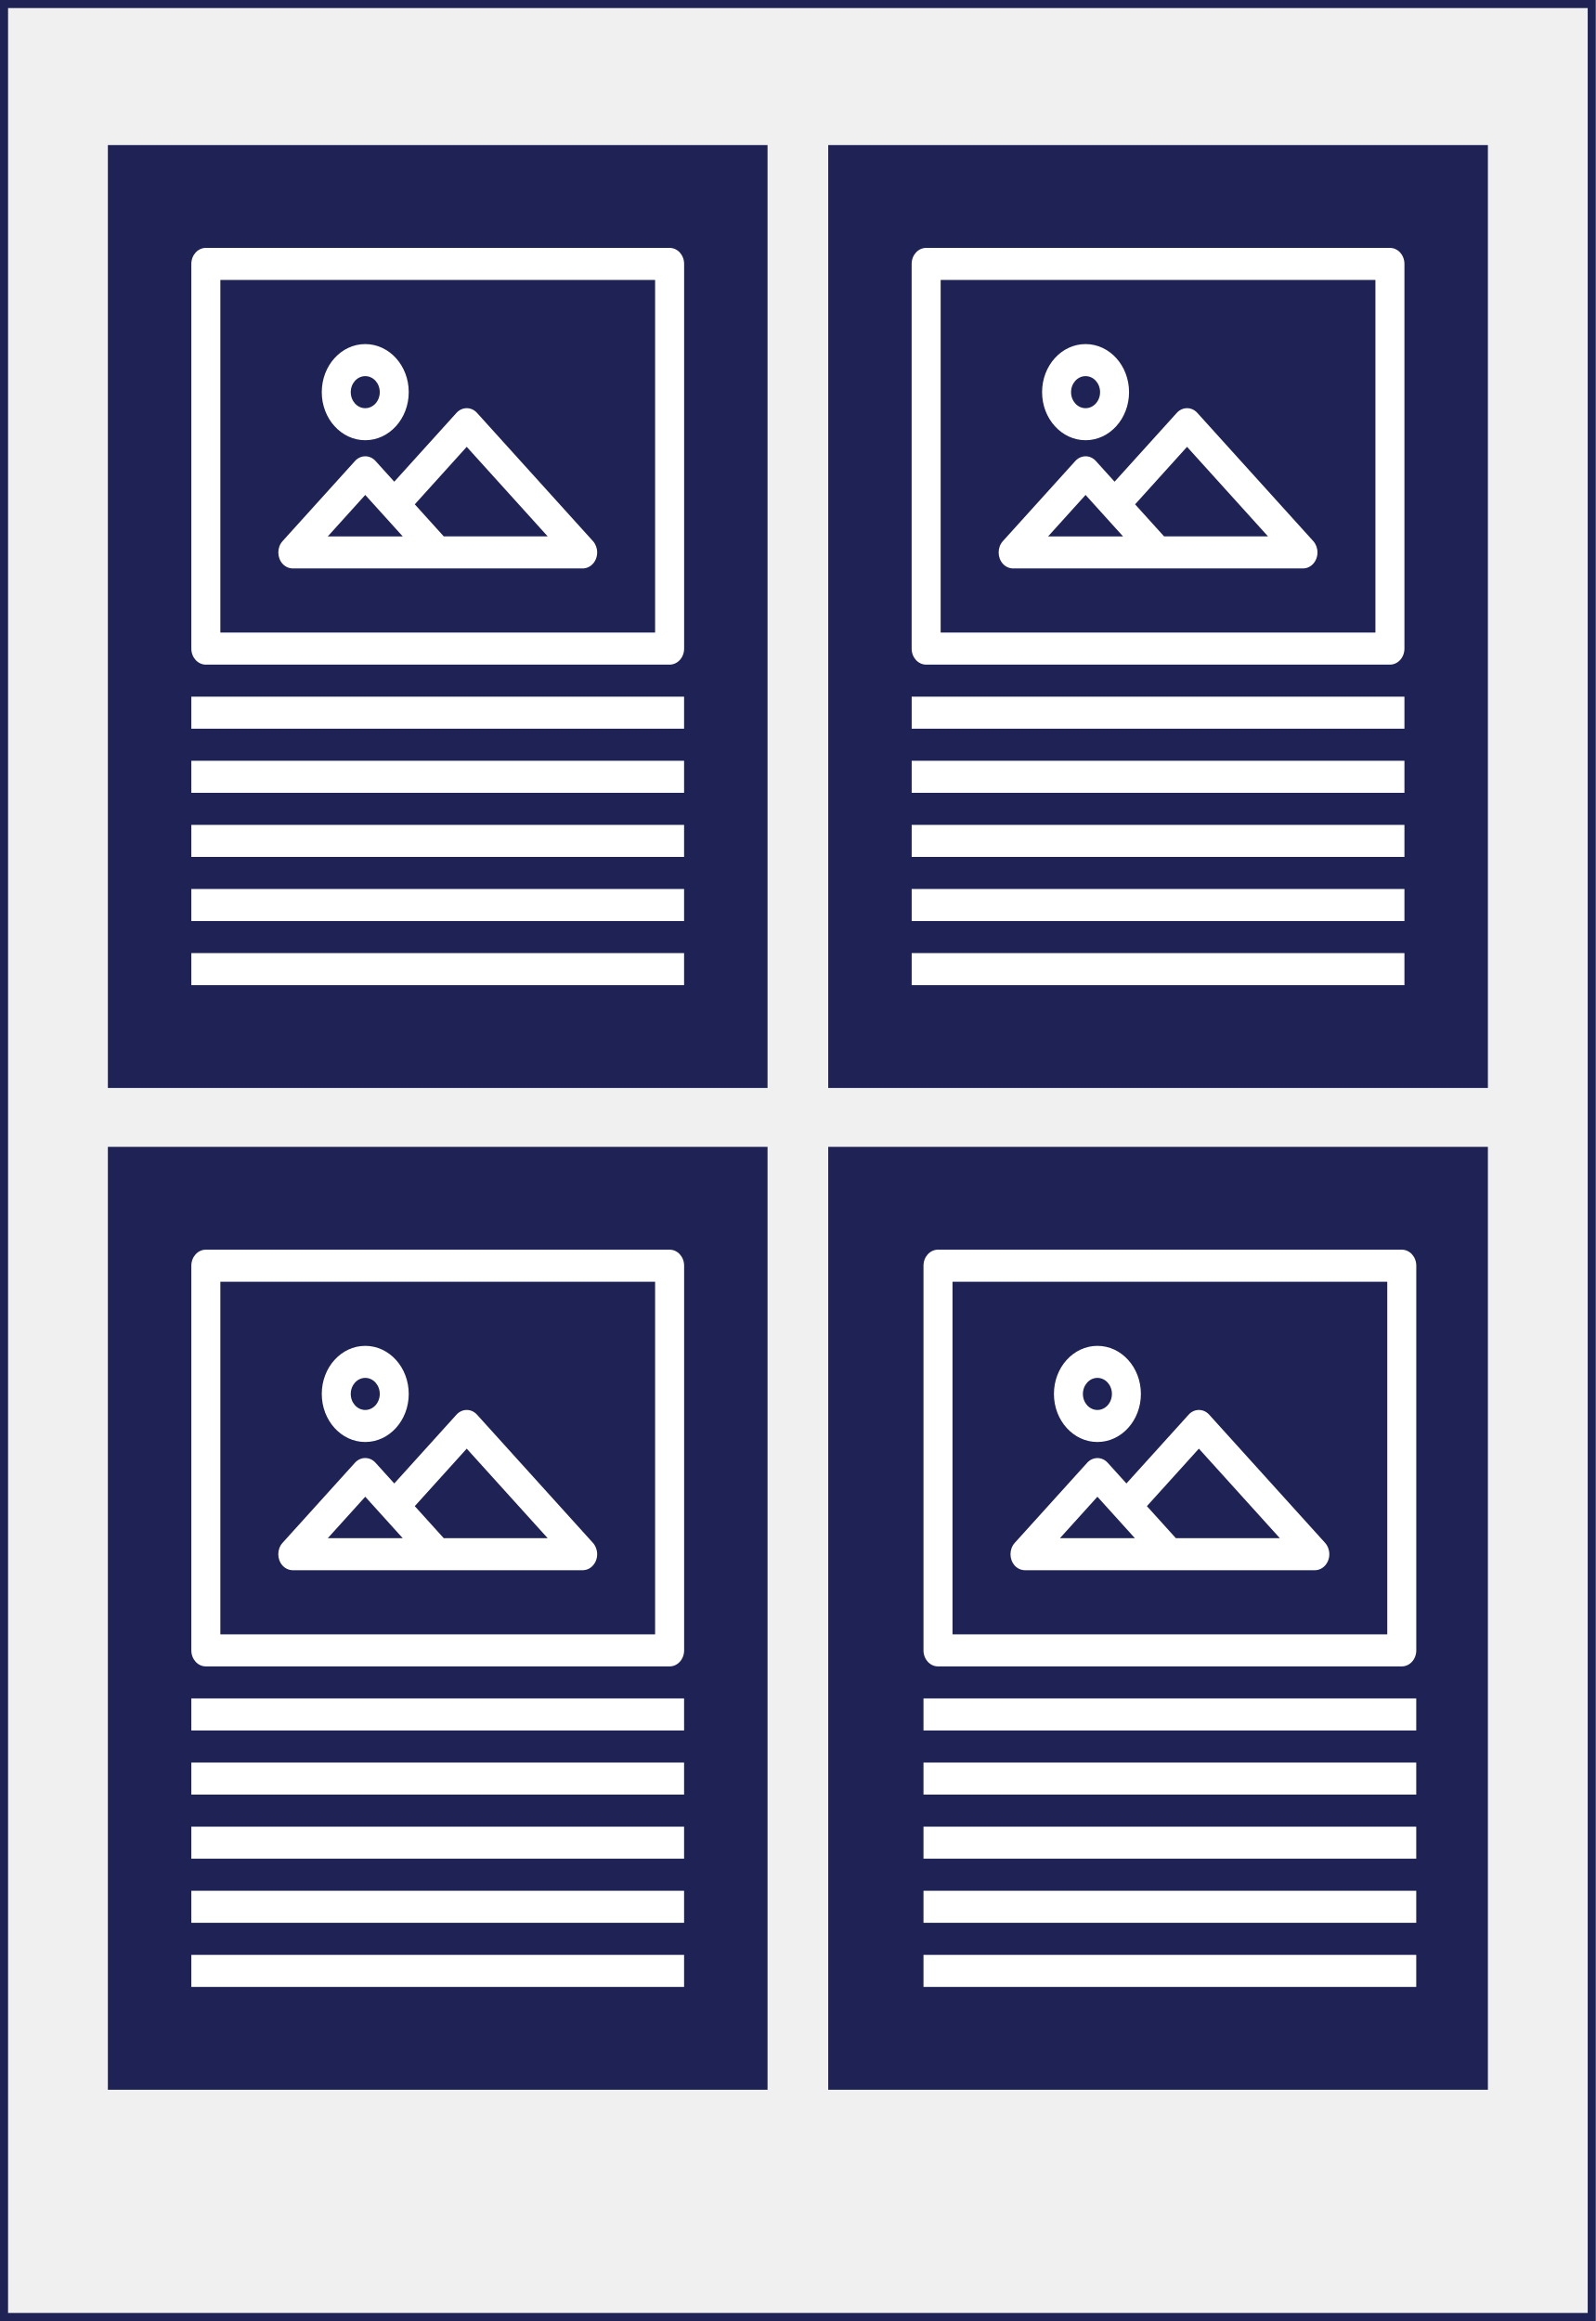
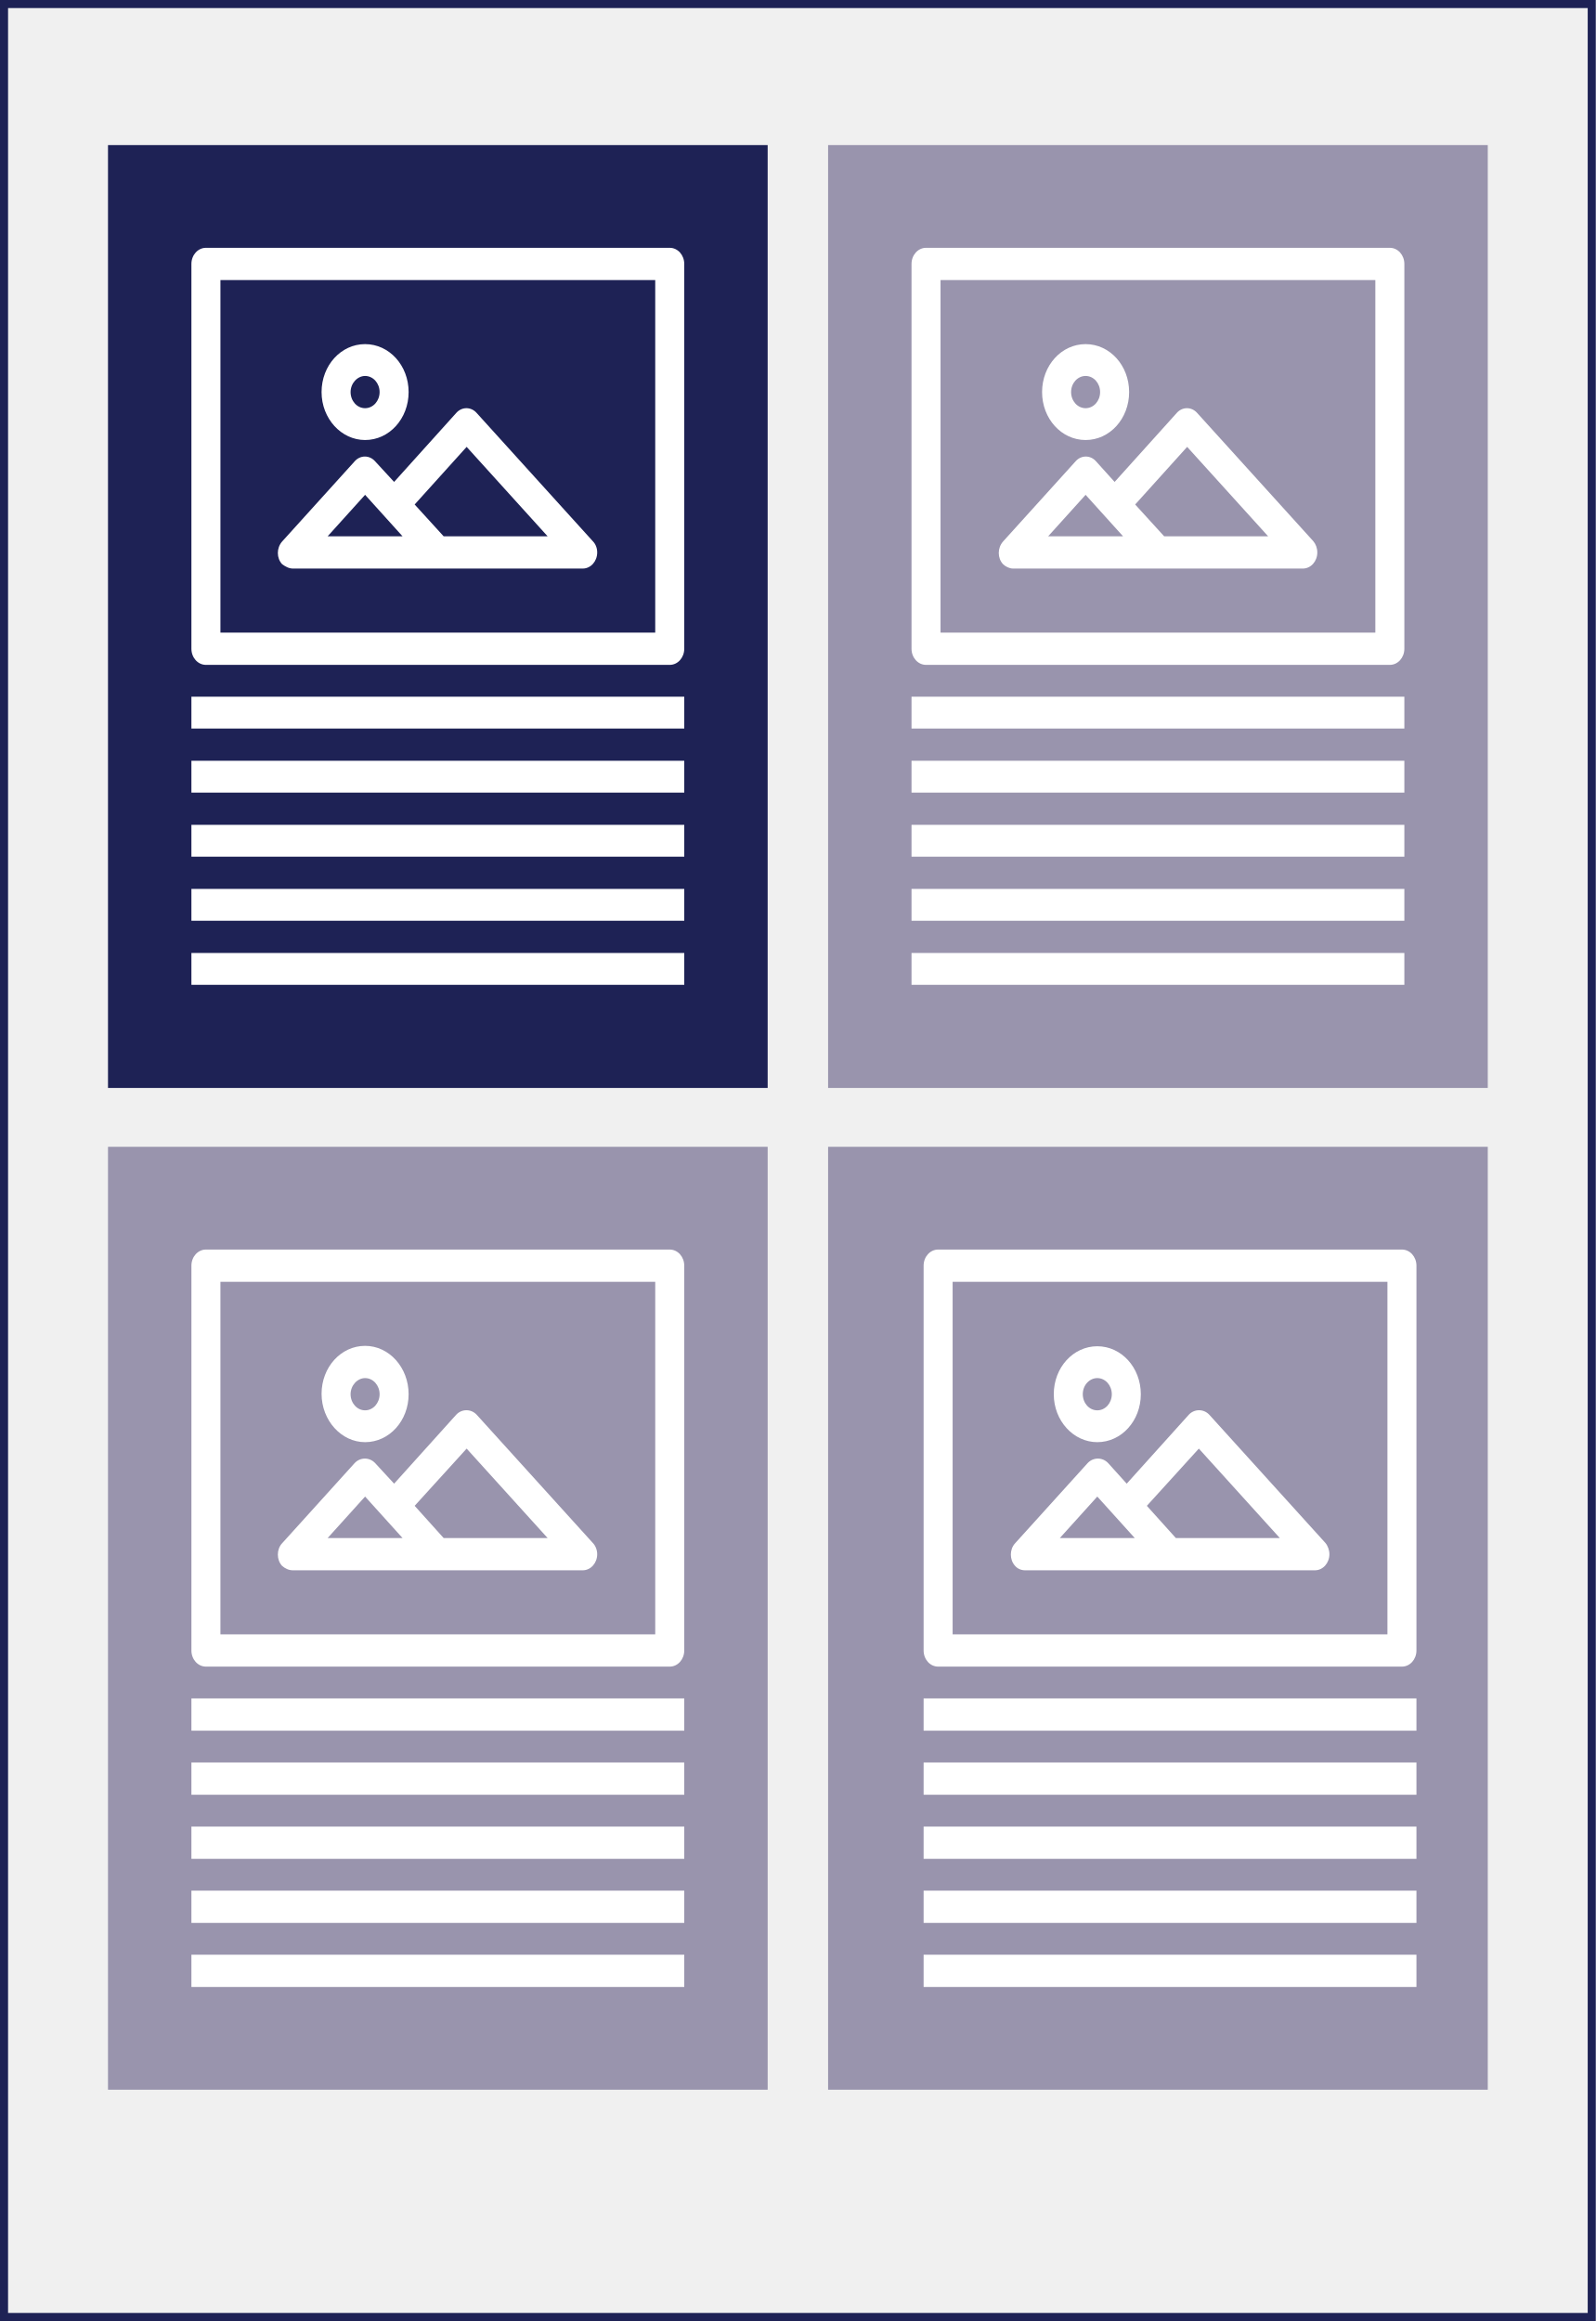
<svg xmlns="http://www.w3.org/2000/svg" version="1.1" id="Layer_1" x="0px" y="0px" viewBox="0 0 396 576" style="enable-background:new 0 0 396 576;" xml:space="preserve">
  <style type="text/css">
	.st0{fill:#1E2255;}
	.st1{fill:#FFFFFF;}
+ 	.st2{fill:#9994AD;}
</style>
+   <path class="st0" d="M394,2v572H2V2H394 M396,0H0v576h396V0L396,0z" />
+   <rect x="26.8" y="36" class="st0" width="163.7" height="234" />
  <g>
-     <path class="st0" d="M394,2v572H2V2H394 M396,0H0v576h396V0L396,0z" />
+     <path class="st1" d="M72.7,141.1h71.9c2,0,3.6-1.8,3.6-4c0-1.1-0.4-2.1-1.1-2.8l-28.8-31.8c-1.4-1.6-3.7-1.6-5.1,0l-15.4,17.1   l-4.7-5.1c-1.4-1.6-3.7-1.6-5.1,0l-18,19.9c-1.4,1.6-1.4,4.1,0,5.6C70.8,140.6,71.7,141.1,72.7,141.1z M115.8,110.9l20.1,22.2   h-25.8l-7.2-7.9L115.8,110.9z M90.6,122.8l9.3,10.3H81.3L90.6,122.8z" />
+     <path class="st1" d="M90.6,109.2c6,0,10.8-5.3,10.8-11.9s-4.8-11.9-10.8-11.9s-10.8,5.3-10.8,11.9S84.7,109.2,90.6,109.2z    M90.6,93.3c2,0,3.6,1.8,3.6,4s-1.6,4-3.6,4s-3.6-1.8-3.6-4S88.7,93.3,90.6,93.3z" />
+     <path class="st1" d="M51.1,61.5c-2,0-3.6,1.8-3.6,4V161c0,2.2,1.6,4,3.6,4h115.1c2,0,3.6-1.8,3.6-4V65.5c0-2.2-1.6-4-3.6-4H51.1z    M162.6,157H54.7V69.5h107.9V157z" />
+     <rect x="47.5" y="172.9" class="st1" width="122.3" height="7.9" />
+     <rect x="47.5" y="188.8" class="st1" width="122.3" height="7.9" />
+     <rect x="47.5" y="204.7" class="st1" width="122.3" height="7.9" />
+     <rect x="47.5" y="220.6" class="st1" width="122.3" height="7.9" />
+     <rect x="47.5" y="236.5" class="st1" width="122.3" height="7.9" />
  </g>
-   <g>
-     <g>
-       <rect x="26.77" y="36" class="st0" width="163.7" height="234" />
-       <g>
-         <path class="st1" d="M72.66,141.07h71.93c1.99,0,3.6-1.78,3.6-3.98c0-1.05-0.38-2.07-1.05-2.81l-28.77-31.82     c-1.4-1.55-3.68-1.55-5.09,0l-15.44,17.08l-4.65-5.14c-1.4-1.55-3.68-1.55-5.09,0l-17.98,19.89c-1.4,1.55-1.4,4.07,0,5.63     C70.79,140.65,71.71,141.07,72.66,141.07z M115.82,110.89l20.09,22.22h-25.79l-7.19-7.95L115.82,110.89z M90.64,122.83l9.3,10.29     h-18.6L90.64,122.83z" />
-         <path class="st1" d="M90.64,109.25c5.96,0,10.79-5.34,10.79-11.93c0-6.59-4.83-11.93-10.79-11.93s-10.79,5.34-10.79,11.93     C79.85,103.91,84.68,109.25,90.64,109.25z M90.64,93.34c1.99,0,3.6,1.78,3.6,3.98s-1.61,3.98-3.6,3.98s-3.6-1.78-3.6-3.98     S88.66,93.34,90.64,93.34z" />
-         <path class="st1" d="M51.08,61.52c-1.99,0-3.6,1.78-3.6,3.98v95.46c0,2.2,1.61,3.98,3.6,3.98h115.09c1.99,0,3.6-1.78,3.6-3.98     V65.5c0-2.2-1.61-3.98-3.6-3.98H51.08z M162.57,156.98H54.68v-87.5h107.89V156.98z" />
-         <rect x="47.48" y="172.89" class="st1" width="122.28" height="7.95" />
-         <rect x="47.48" y="188.8" class="st1" width="122.28" height="7.95" />
-         <rect x="47.48" y="204.71" class="st1" width="122.28" height="7.95" />
-         <rect x="47.48" y="220.62" class="st1" width="122.28" height="7.95" />
-         <rect x="47.48" y="236.53" class="st1" width="122.28" height="7.95" />
-       </g>
-     </g>
-     <g>
-       <rect x="205.53" y="36" class="st0" width="163.7" height="234" />
-       <g>
-         <path class="st1" d="M251.41,141.07h71.93c1.99,0,3.6-1.78,3.6-3.98c0-1.05-0.38-2.07-1.05-2.81l-28.77-31.82     c-1.4-1.55-3.68-1.55-5.09,0l-15.44,17.08l-4.65-5.14c-1.4-1.55-3.68-1.55-5.09,0l-17.98,19.89c-1.4,1.55-1.4,4.07,0,5.63     C249.54,140.65,250.46,141.07,251.41,141.07z M294.57,110.89l20.09,22.22h-25.79l-7.19-7.95L294.57,110.89z M269.39,122.83     l9.3,10.29h-18.6L269.39,122.83z" />
-         <path class="st1" d="M269.39,109.25c5.96,0,10.79-5.34,10.79-11.93c0-6.59-4.83-11.93-10.79-11.93     c-5.96,0-10.79,5.34-10.79,11.93C258.6,103.91,263.44,109.25,269.39,109.25z M269.39,93.34c1.99,0,3.6,1.78,3.6,3.98     s-1.61,3.98-3.6,3.98c-1.99,0-3.6-1.78-3.6-3.98S267.41,93.34,269.39,93.34z" />
-         <path class="st1" d="M229.83,61.52c-1.99,0-3.6,1.78-3.6,3.98v95.46c0,2.2,1.61,3.98,3.6,3.98h115.09c1.99,0,3.6-1.78,3.6-3.98     V65.5c0-2.2-1.61-3.98-3.6-3.98H229.83z M341.32,156.98H233.43v-87.5h107.89V156.98z" />
-         <rect x="226.24" y="172.89" class="st1" width="122.28" height="7.95" />
-         <rect x="226.24" y="188.8" class="st1" width="122.28" height="7.95" />
-         <rect x="226.24" y="204.71" class="st1" width="122.28" height="7.95" />
-         <rect x="226.24" y="220.62" class="st1" width="122.28" height="7.95" />
-         <rect x="226.24" y="236.53" class="st1" width="122.28" height="7.95" />
-       </g>
-     </g>
-     <g>
-       <rect x="26.77" y="284.61" class="st0" width="163.7" height="234" />
-       <g>
-         <path class="st1" d="M72.66,389.68h71.93c1.99,0,3.6-1.78,3.6-3.98c0-1.05-0.38-2.07-1.05-2.81l-28.77-31.82     c-1.4-1.55-3.68-1.55-5.09,0l-15.44,17.08L93.18,363c-1.4-1.55-3.68-1.55-5.09,0l-17.98,19.89c-1.4,1.55-1.4,4.07,0,5.63     C70.79,389.26,71.71,389.68,72.66,389.68z M115.82,359.51l20.09,22.22h-25.79l-7.19-7.95L115.82,359.51z M90.64,371.44l9.3,10.29     h-18.6L90.64,371.44z" />
-         <path class="st1" d="M90.64,357.86c5.96,0,10.79-5.34,10.79-11.93s-4.83-11.93-10.79-11.93s-10.79,5.34-10.79,11.93     S84.68,357.86,90.64,357.86z M90.64,341.95c1.99,0,3.6,1.78,3.6,3.98c0,2.2-1.61,3.98-3.6,3.98s-3.6-1.78-3.6-3.98     C87.04,343.73,88.66,341.95,90.64,341.95z" />
-         <path class="st1" d="M51.08,310.13c-1.99,0-3.6,1.78-3.6,3.98v95.46c0,2.2,1.61,3.98,3.6,3.98h115.09c1.99,0,3.6-1.78,3.6-3.98     v-95.46c0-2.2-1.61-3.98-3.6-3.98H51.08z M162.57,405.59H54.68v-87.5h107.89V405.59z" />
-         <rect x="47.48" y="421.5" class="st1" width="122.28" height="7.95" />
-         <rect x="47.48" y="437.41" class="st1" width="122.28" height="7.95" />
-         <rect x="47.48" y="453.32" class="st1" width="122.28" height="7.95" />
-         <rect x="47.48" y="469.23" class="st1" width="122.28" height="7.95" />
-         <rect x="47.48" y="485.14" class="st1" width="122.28" height="7.95" />
-       </g>
-     </g>
-     <rect x="205.53" y="284.61" class="st0" width="163.7" height="234" />
-     <g>
-       <path class="st1" d="M254.35,389.68h71.93c1.99,0,3.6-1.78,3.6-3.98c0-1.05-0.38-2.07-1.05-2.81l-28.77-31.82    c-1.4-1.55-3.68-1.55-5.09,0l-15.44,17.08l-4.65-5.14c-1.4-1.55-3.68-1.55-5.09,0l-17.98,19.89c-1.4,1.55-1.4,4.07,0,5.63    C252.48,389.26,253.4,389.68,254.35,389.68z M297.51,359.51l20.09,22.22H291.8l-7.19-7.95L297.51,359.51z M272.33,371.44    l9.3,10.29h-18.6L272.33,371.44z" />
-       <path class="st1" d="M272.33,357.86c5.96,0,10.79-5.34,10.79-11.93s-4.83-11.93-10.79-11.93c-5.96,0-10.79,5.34-10.79,11.93    S266.37,357.86,272.33,357.86z M272.33,341.95c1.99,0,3.6,1.78,3.6,3.98c0,2.2-1.61,3.98-3.6,3.98c-1.99,0-3.6-1.78-3.6-3.98    C268.74,343.73,270.35,341.95,272.33,341.95z" />
-       <path class="st1" d="M232.77,310.13c-1.99,0-3.6,1.78-3.6,3.98v95.46c0,2.2,1.61,3.98,3.6,3.98h115.09c1.99,0,3.6-1.78,3.6-3.98    v-95.46c0-2.2-1.61-3.98-3.6-3.98H232.77z M344.26,405.59H236.37v-87.5h107.89V405.59z" />
-       <rect x="229.17" y="421.5" class="st1" width="122.28" height="7.95" />
-       <rect x="229.17" y="437.41" class="st1" width="122.28" height="7.95" />
-       <rect x="229.17" y="453.32" class="st1" width="122.28" height="7.95" />
-       <rect x="229.17" y="469.23" class="st1" width="122.28" height="7.95" />
-       <rect x="229.17" y="485.14" class="st1" width="122.28" height="7.95" />
-     </g>
-   </g>
+   <rect x="205.5" y="36" class="st2" width="163.7" height="234" />
+   <path class="st1" d="M251.4,141.1h71.9c2,0,3.6-1.8,3.6-4c0-1.1-0.4-2.1-1-2.8l-28.8-31.8c-1.4-1.6-3.7-1.6-5.1,0l-15.4,17.1  l-4.6-5.1c-1.4-1.6-3.7-1.6-5.1,0l-18,19.9c-1.4,1.6-1.4,4.1,0,5.6C249.5,140.6,250.5,141.1,251.4,141.1z M294.6,110.9l20.1,22.2  h-25.8l-7.2-7.9L294.6,110.9z M269.4,122.8l9.3,10.3h-18.6L269.4,122.8z" />
+   <path class="st1" d="M269.4,109.2c6,0,10.8-5.3,10.8-11.9s-4.8-11.9-10.8-11.9c-6,0-10.8,5.3-10.8,11.9S263.4,109.2,269.4,109.2z   M269.4,93.3c2,0,3.6,1.8,3.6,4s-1.6,4-3.6,4c-2,0-3.6-1.8-3.6-4S267.4,93.3,269.4,93.3z" />
+   <path class="st1" d="M229.8,61.5c-2,0-3.6,1.8-3.6,4V161c0,2.2,1.6,4,3.6,4h115.1c2,0,3.6-1.8,3.6-4V65.5c0-2.2-1.6-4-3.6-4H229.8z   M341.3,157H233.4V69.5h107.9V157z" />
+   <rect x="226.2" y="172.9" class="st1" width="122.3" height="7.9" />
+   <rect x="226.2" y="188.8" class="st1" width="122.3" height="7.9" />
+   <rect x="226.2" y="204.7" class="st1" width="122.3" height="7.9" />
+   <rect x="226.2" y="220.6" class="st1" width="122.3" height="7.9" />
+   <rect x="226.2" y="236.5" class="st1" width="122.3" height="7.9" />
+   <rect x="26.8" y="284.6" class="st2" width="163.7" height="234" />
+   <path class="st1" d="M72.7,389.7h71.9c2,0,3.6-1.8,3.6-4c0-1-0.4-2.1-1.1-2.8l-28.8-31.8c-1.4-1.5-3.7-1.5-5.1,0l-15.4,17.1  l-4.7-5.1c-1.4-1.5-3.7-1.5-5.1,0l-18,19.9c-1.4,1.5-1.4,4.1,0,5.6C70.8,389.3,71.7,389.7,72.7,389.7z M115.8,359.5l20.1,22.2h-25.8  l-7.2-8L115.8,359.5z M90.6,371.4l9.3,10.3H81.3L90.6,371.4z" />
+   <path class="st1" d="M90.6,357.9c6,0,10.8-5.3,10.8-11.9S96.6,334,90.6,334s-10.8,5.3-10.8,11.9S84.7,357.9,90.6,357.9z M90.6,342  c2,0,3.6,1.8,3.6,4s-1.6,4-3.6,4s-3.6-1.8-3.6-4S88.7,342,90.6,342z" />
+   <path class="st1" d="M51.1,310.1c-2,0-3.6,1.8-3.6,4v95.5c0,2.2,1.6,4,3.6,4h115.1c2,0,3.6-1.8,3.6-4v-95.5c0-2.2-1.6-4-3.6-4H51.1z   M162.6,405.6H54.7v-87.5h107.9V405.6z" />
+   <rect x="47.5" y="421.5" class="st1" width="122.3" height="8" />
+   <rect x="47.5" y="437.4" class="st1" width="122.3" height="8" />
+   <rect x="47.5" y="453.3" class="st1" width="122.3" height="8" />
+   <rect x="47.5" y="469.2" class="st1" width="122.3" height="8" />
+   <rect x="47.5" y="485.1" class="st1" width="122.3" height="8" />
+   <rect x="205.5" y="284.6" class="st2" width="163.7" height="234" />
+   <path class="st1" d="M254.4,389.7h71.9c2,0,3.6-1.8,3.6-4c0-1-0.4-2.1-1-2.8l-28.8-31.8c-1.4-1.5-3.7-1.5-5.1,0l-15.4,17.1l-4.6-5.1  c-1.4-1.5-3.7-1.5-5.1,0l-18,19.9c-1.4,1.5-1.4,4.1,0,5.6C252.5,389.3,253.4,389.7,254.4,389.7z M297.5,359.5l20.1,22.2h-25.8  l-7.2-8L297.5,359.5z M272.3,371.4l9.3,10.3H263L272.3,371.4z" />
+   <path class="st1" d="M272.3,357.9c6,0,10.8-5.3,10.8-11.9s-4.8-11.9-10.8-11.9c-6,0-10.8,5.3-10.8,11.9S266.4,357.9,272.3,357.9z   M272.3,342c2,0,3.6,1.8,3.6,4s-1.6,4-3.6,4c-2,0-3.6-1.8-3.6-4C268.7,343.7,270.4,342,272.3,342z" />
+   <path class="st1" d="M232.8,310.1c-2,0-3.6,1.8-3.6,4v95.5c0,2.2,1.6,4,3.6,4h115.1c2,0,3.6-1.8,3.6-4v-95.5c0-2.2-1.6-4-3.6-4  H232.8z M344.3,405.6H236.4v-87.5h107.9V405.6z" />
+   <rect x="229.2" y="421.5" class="st1" width="122.3" height="8" />
+   <rect x="229.2" y="437.4" class="st1" width="122.3" height="8" />
+   <rect x="229.2" y="453.3" class="st1" width="122.3" height="8" />
+   <rect x="229.2" y="469.2" class="st1" width="122.3" height="8" />
+   <rect x="229.2" y="485.1" class="st1" width="122.3" height="8" />
</svg>
